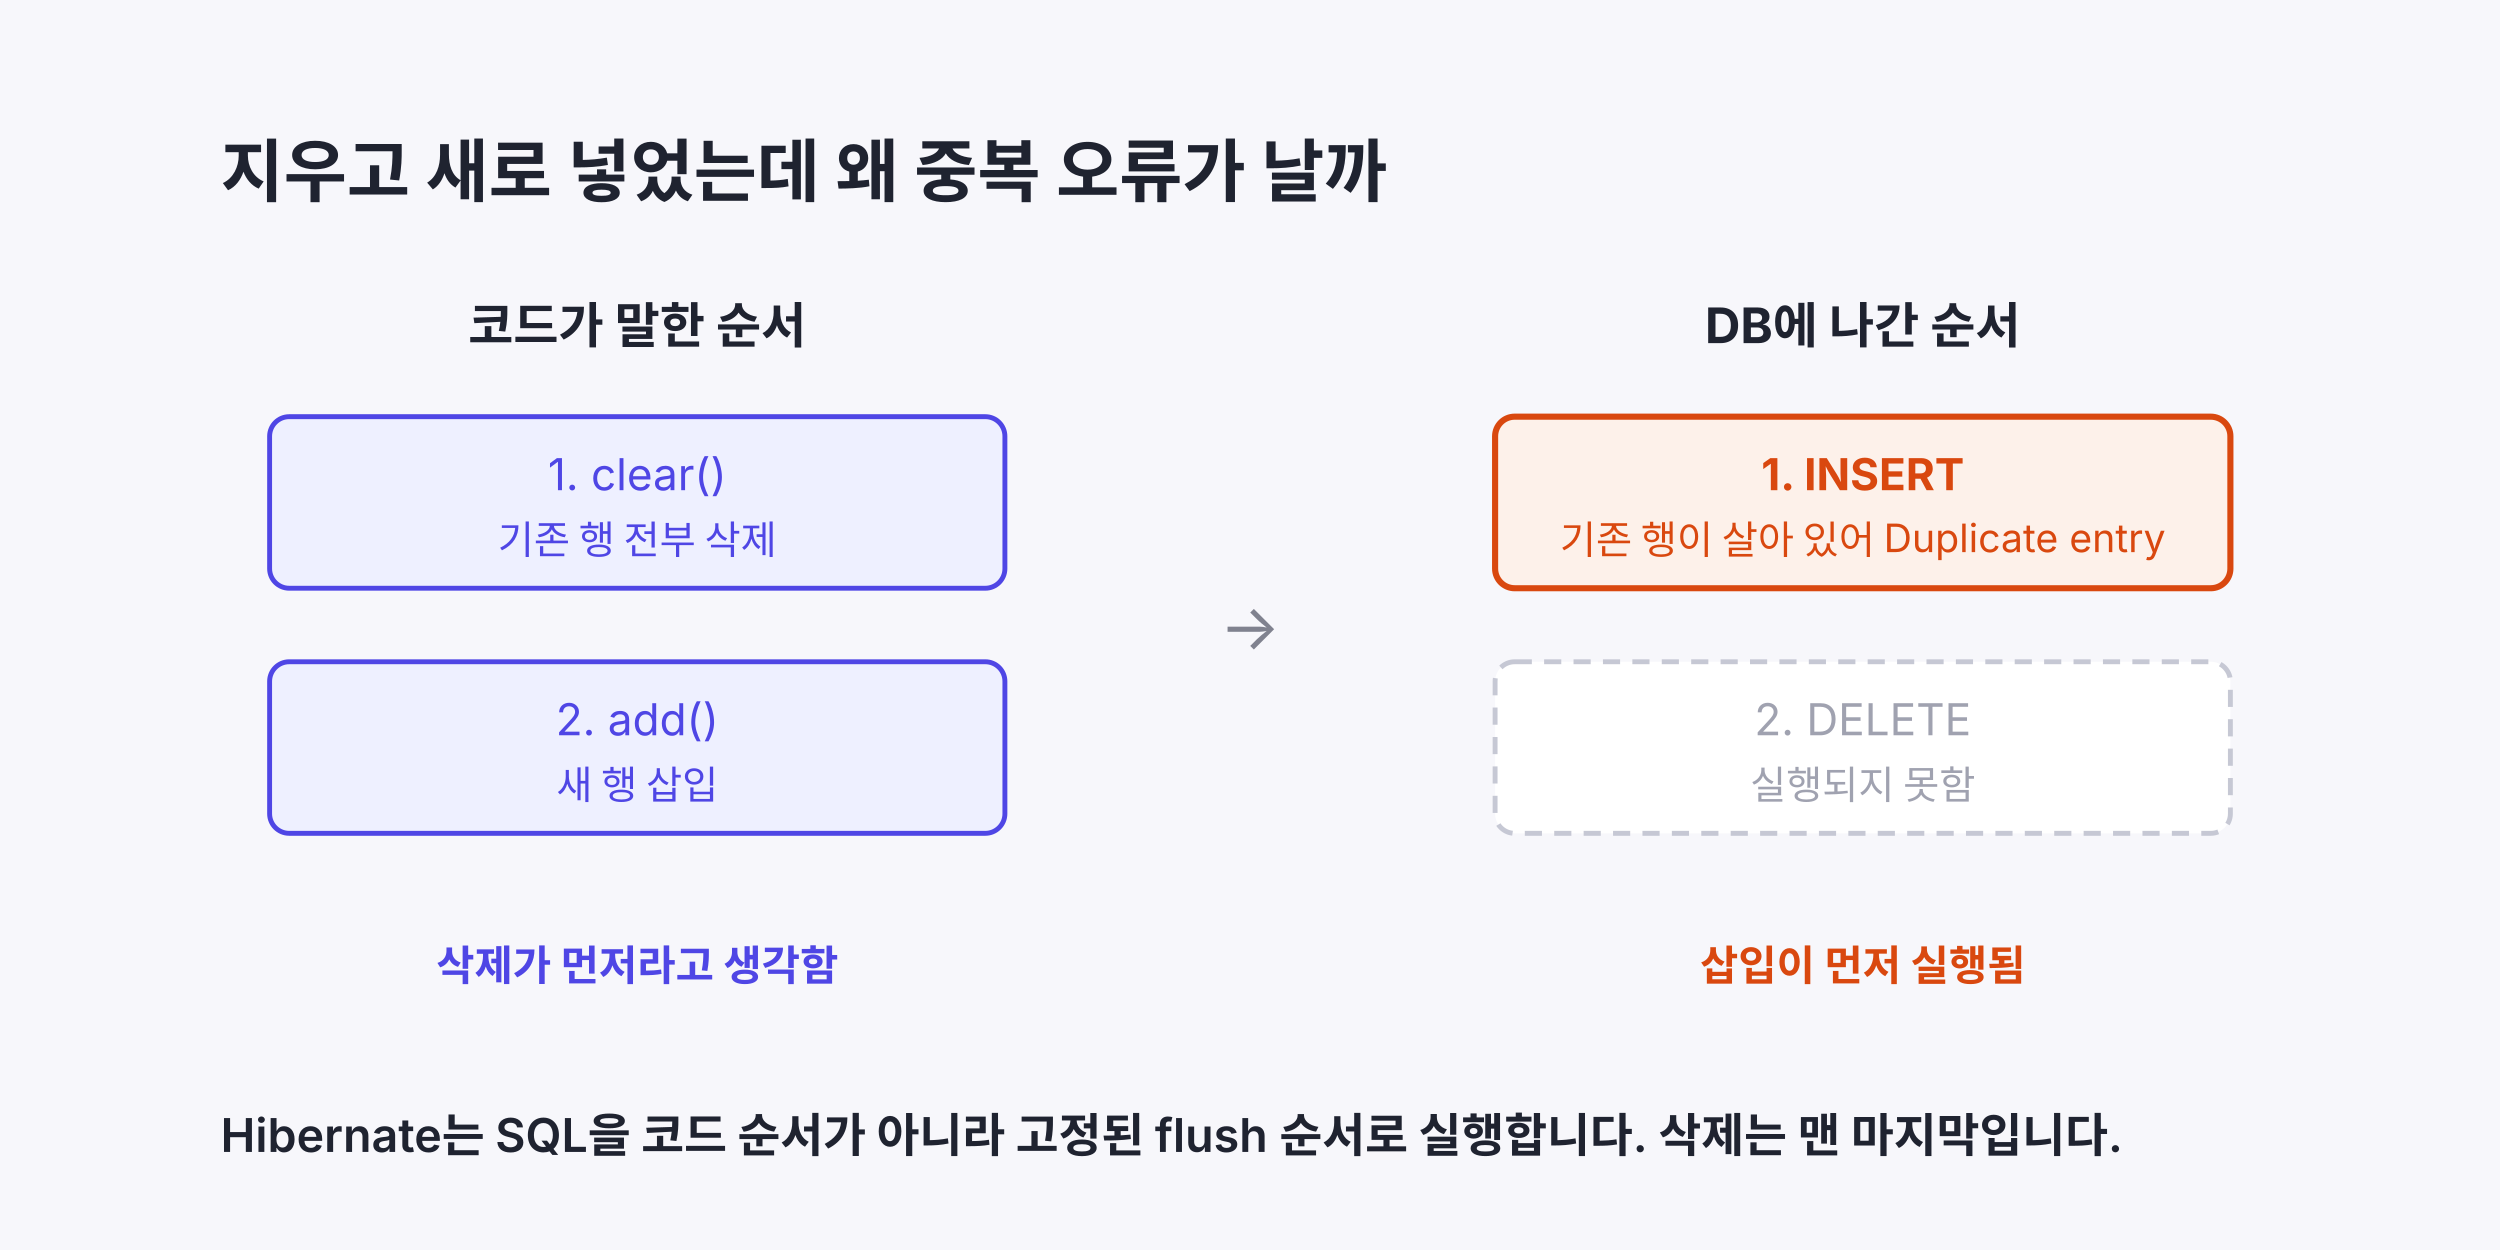
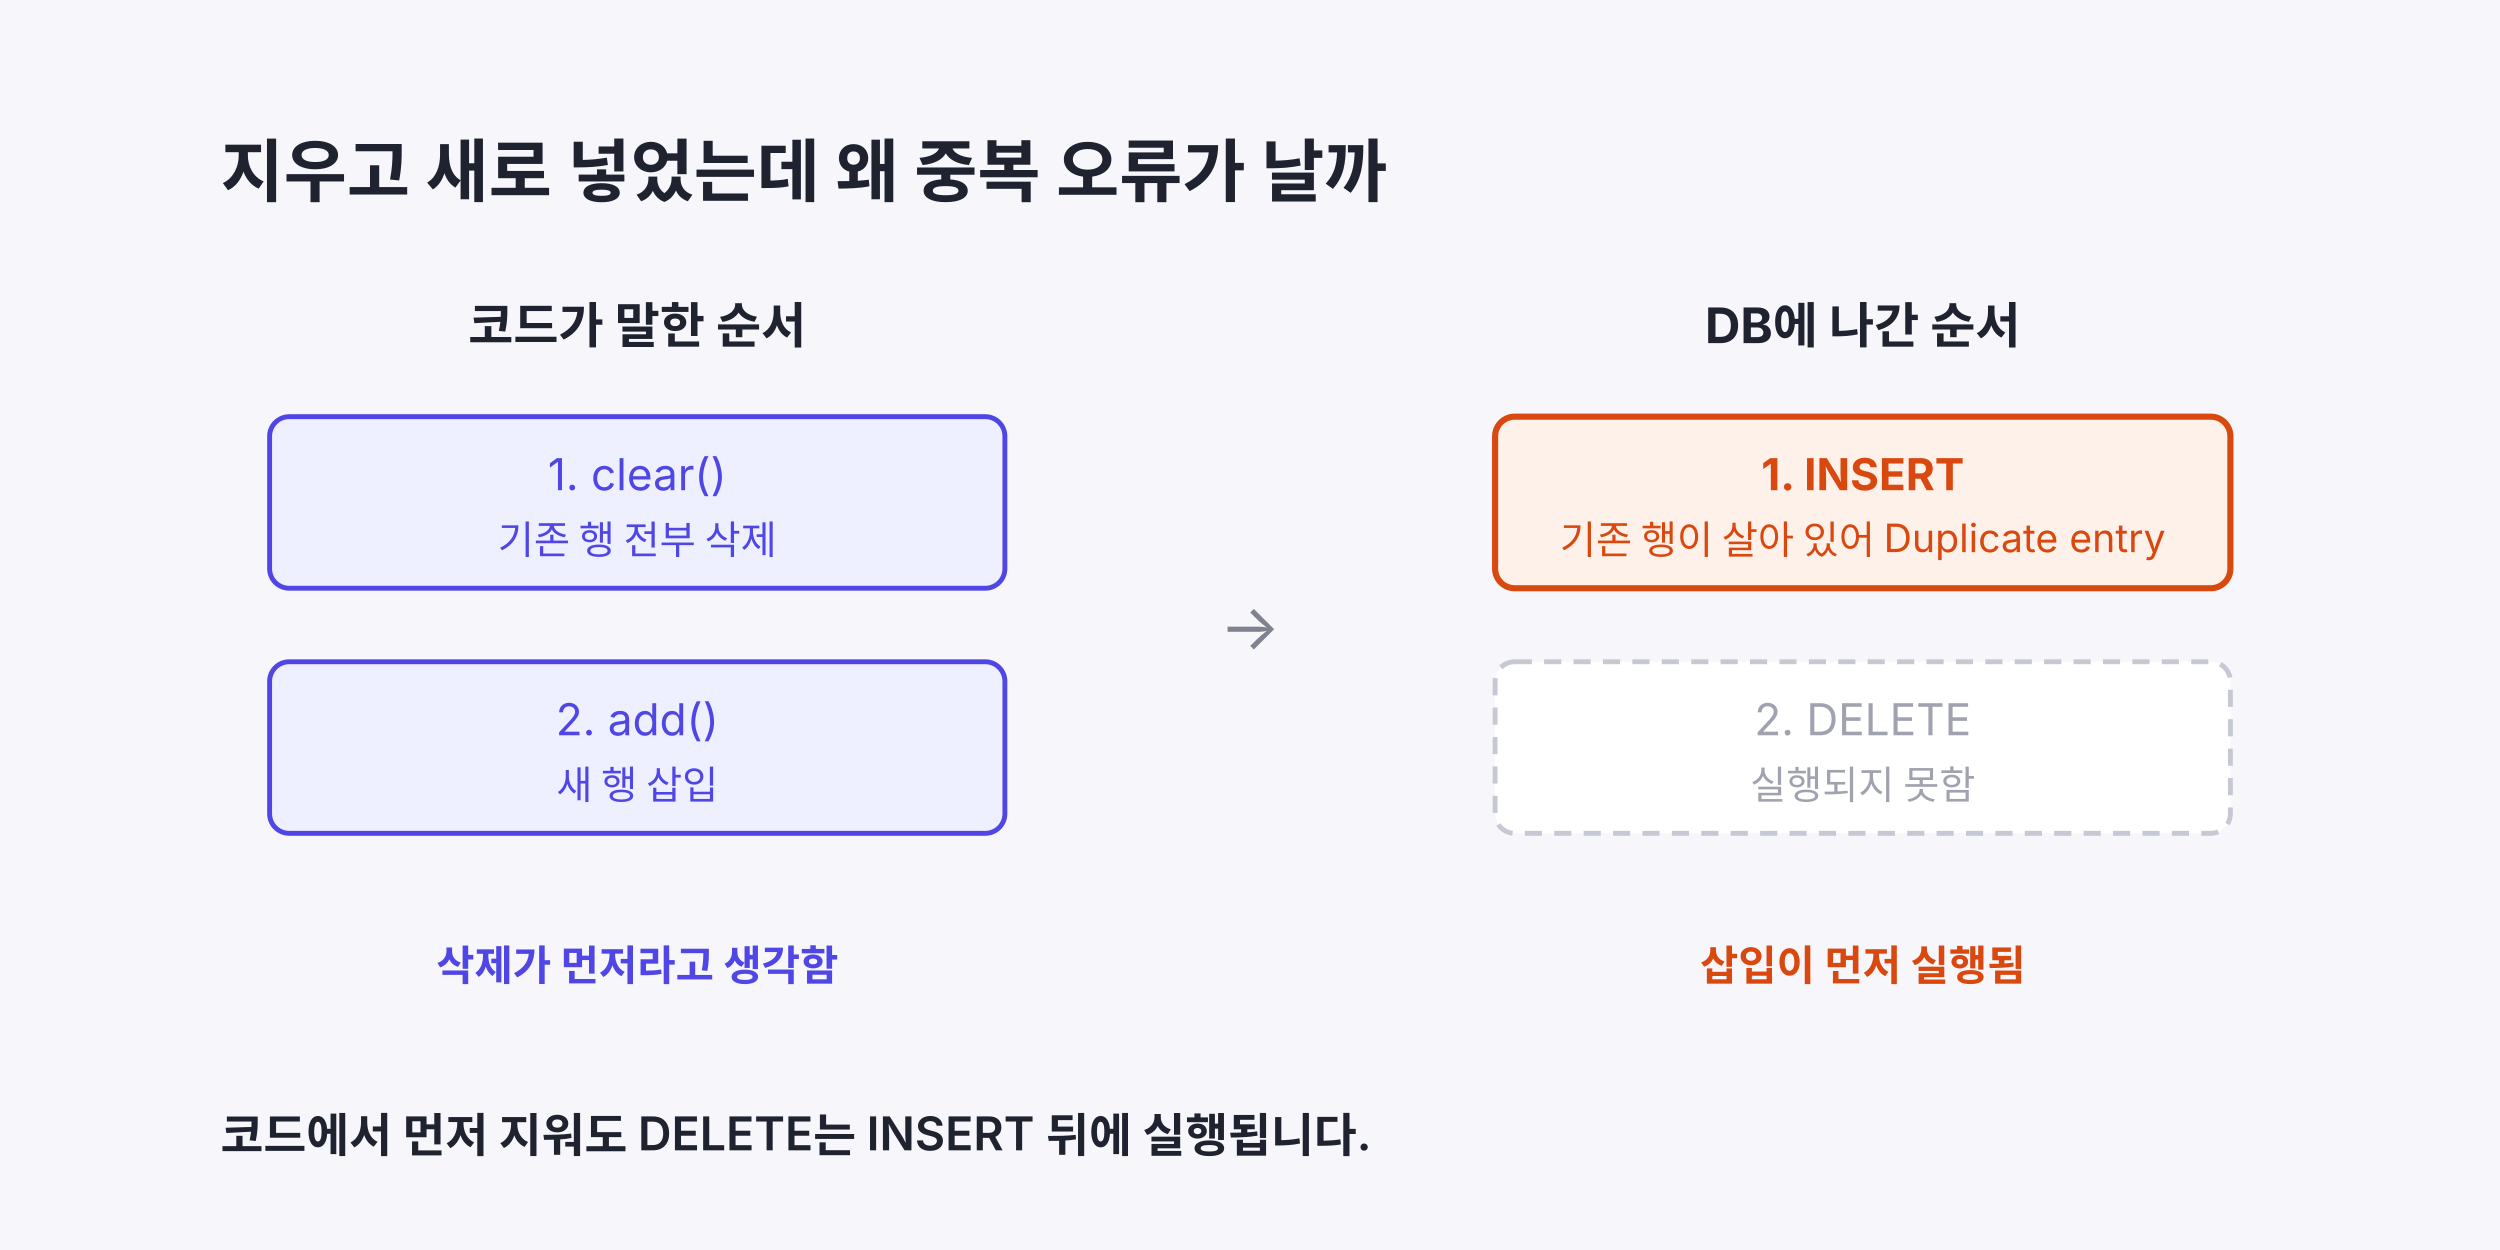
<svg xmlns="http://www.w3.org/2000/svg" viewBox="0 0 1020 510" font-family="-apple-system, BlinkMacSystemFont, 'Apple SD Gothic Neo', 'Malgun Gothic', sans-serif">
  <rect width="1020" height="510" fill="#f7f7fb" />
  <text x="90" y="80" font-size="28" font-weight="700" fill="#1f2330">지우고 새로 넣었는데 왜 중복 오류가 날까</text>
  <text x="260" y="140" text-anchor="middle" font-size="20" font-weight="700" fill="#1f2330">코드가 말한 순서</text>
  <rect x="110" y="170" width="300" height="70" rx="8" fill="#eef0ff" stroke="#4f46e5" stroke-width="2" />
  <text x="260" y="200" text-anchor="middle" font-size="18" fill="#4f46e5">1. clear()</text>
  <text x="260" y="226" text-anchor="middle" font-size="16" fill="#4f46e5">기존 행 전부 삭제</text>
  <rect x="110" y="270" width="300" height="70" rx="8" fill="#eef0ff" stroke="#4f46e5" stroke-width="2" />
  <text x="260" y="300" text-anchor="middle" font-size="18" fill="#4f46e5">2. add()</text>
  <text x="260" y="326" text-anchor="middle" font-size="16" fill="#4f46e5">새 행 삽입</text>
  <text x="260" y="400" text-anchor="middle" font-size="17" font-weight="600" fill="#4f46e5">삭제가 먼저라고 생각함</text>
  <text x="510" y="265" text-anchor="middle" font-size="26" fill="#80828f">→</text>
  <text x="760" y="140" text-anchor="middle" font-size="20" font-weight="700" fill="#1f2330">DB에 나간 순서</text>
  <rect x="610" y="170" width="300" height="70" rx="8" fill="#fdf1ea" stroke="#d9480f" stroke-width="2.5" />
  <text x="760" y="200" text-anchor="middle" font-size="18" font-weight="700" fill="#d9480f">1. INSERT</text>
  <text x="760" y="226" text-anchor="middle" font-size="16" fill="#d9480f">기존 행이 살아 있어 Duplicate entry</text>
  <rect x="610" y="270" width="300" height="70" rx="8" fill="#ffffff" stroke="#c6c8d4" stroke-width="2" stroke-dasharray="7 5" />
  <text x="760" y="300" text-anchor="middle" font-size="18" fill="#a0a2b0">2. DELETE</text>
  <text x="760" y="326" text-anchor="middle" font-size="16" fill="#a0a2b0">실행되지 못함</text>
  <text x="760" y="400" text-anchor="middle" font-size="17" font-weight="700" fill="#d9480f">삽입이 먼저 실행됨</text>
-   <text x="90" y="470" font-size="19" font-weight="600" fill="#1f2330">Hibernate는 SQL을 코드 순서가 아니라 고정된 flush 순서로 실행합니다. 삭제는 맨 마지막입니다.</text>
+   <text x="90" y="470" font-size="19" font-weight="600" fill="#1f2330">코드에서 먼저 지워도 DELETE는 INSERT 뒤에 실행됩니다.</text>
</svg>
